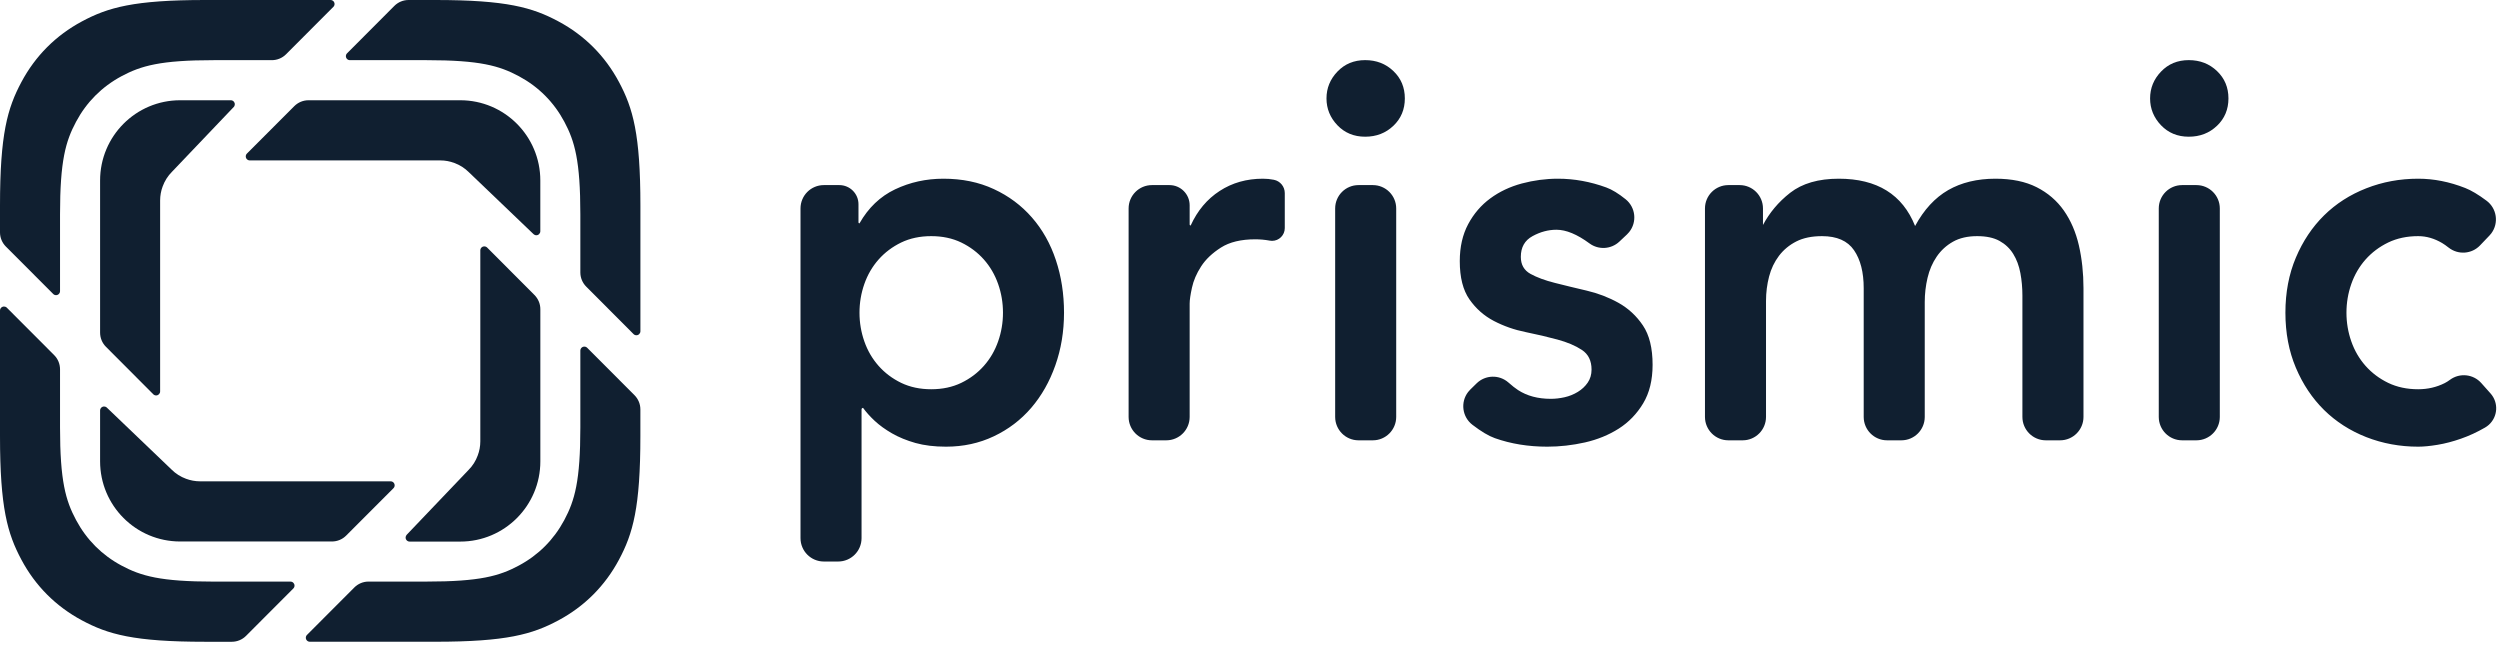
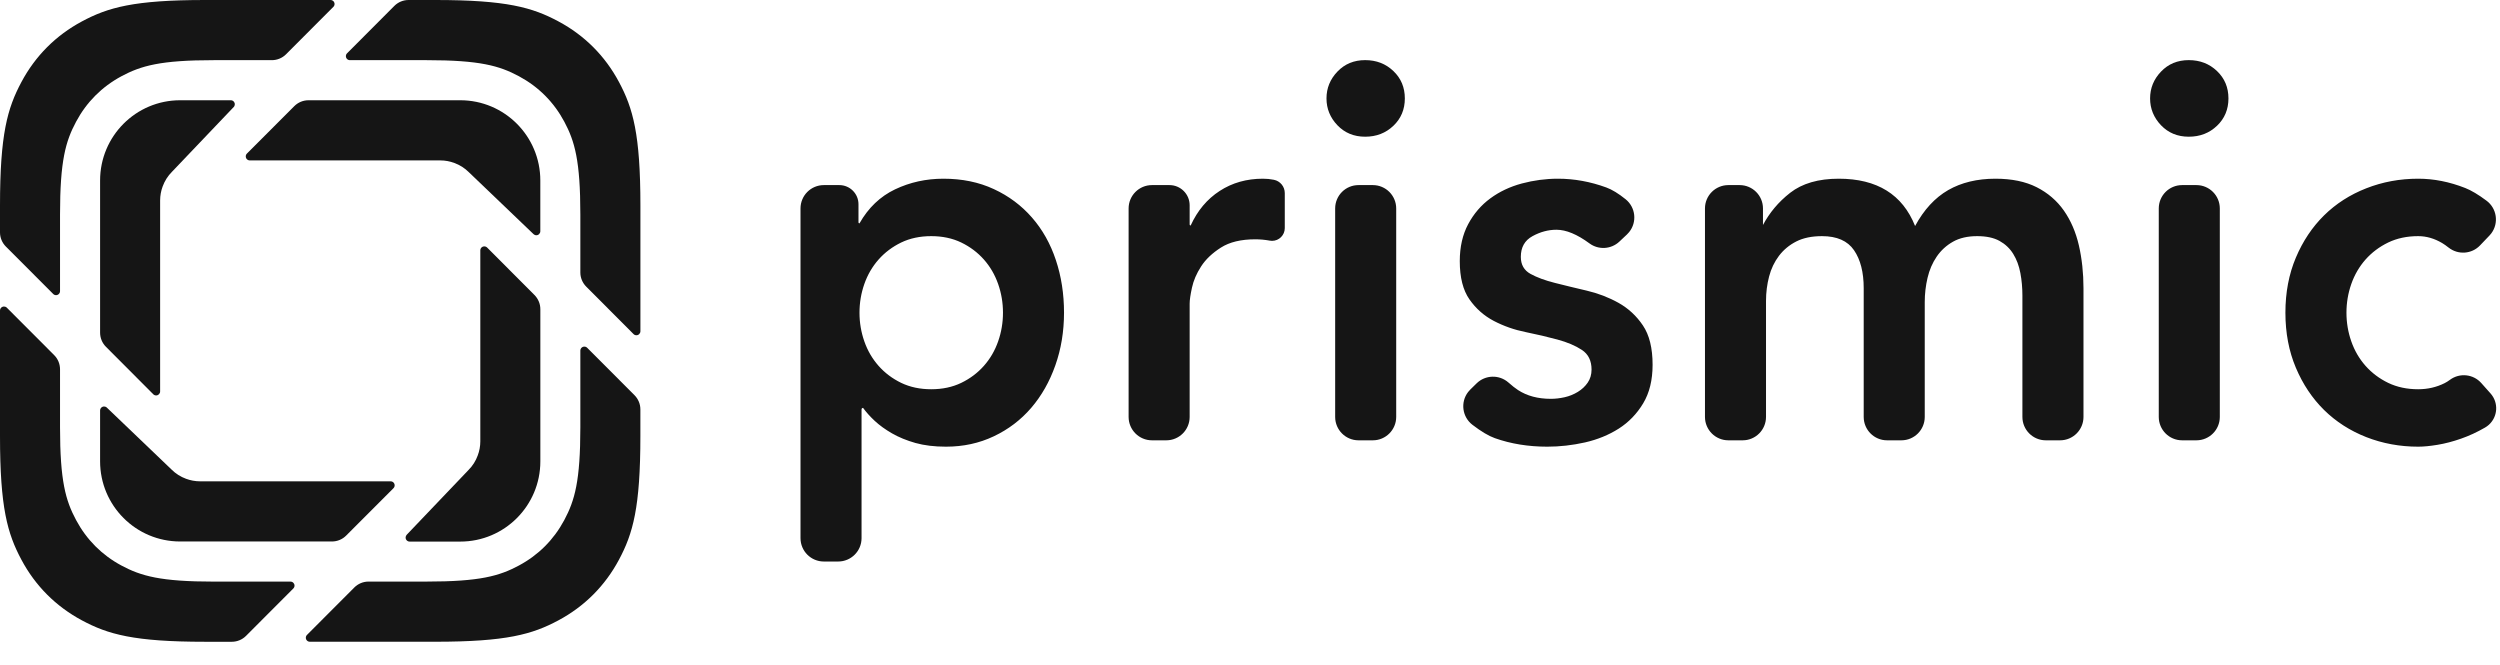
<svg xmlns="http://www.w3.org/2000/svg" width="79" height="21" viewBox="0 0 79 21" fill="none">
-   <path fill-rule="evenodd" clip-rule="evenodd" d="M26.034 5.849H26.523C26.857 5.849 27.128 6.12 27.128 6.454V7.026C27.128 7.044 27.142 7.058 27.16 7.058C27.439 6.566 27.814 6.207 28.285 5.983C28.757 5.759 29.266 5.647 29.813 5.647C30.402 5.647 30.933 5.756 31.404 5.975C31.876 6.193 32.278 6.493 32.61 6.874C32.942 7.254 33.194 7.702 33.365 8.218C33.537 8.733 33.623 9.287 33.623 9.881C33.623 10.475 33.531 11.029 33.349 11.544C33.167 12.06 32.913 12.508 32.586 12.889C32.259 13.269 31.865 13.569 31.404 13.787C30.943 14.006 30.44 14.115 29.893 14.115C29.529 14.115 29.207 14.076 28.928 13.998C28.65 13.919 28.403 13.818 28.189 13.695C27.975 13.572 27.793 13.44 27.642 13.3C27.492 13.16 27.369 13.023 27.273 12.889C27.246 12.889 27.225 12.91 27.225 12.937V17.006C27.225 17.414 26.894 17.744 26.486 17.744H26.034C25.626 17.744 25.296 17.414 25.296 17.006V6.587C25.296 6.179 25.626 5.849 26.034 5.849ZM31.694 9.881C31.694 9.568 31.643 9.265 31.541 8.974C31.439 8.683 31.289 8.425 31.091 8.201C30.892 7.977 30.654 7.798 30.375 7.663C30.097 7.529 29.78 7.462 29.427 7.462C29.073 7.462 28.757 7.529 28.478 7.663C28.2 7.798 27.961 7.977 27.763 8.201C27.565 8.425 27.415 8.683 27.313 8.974C27.211 9.265 27.16 9.568 27.16 9.881C27.16 10.195 27.211 10.497 27.313 10.788C27.415 11.08 27.565 11.337 27.763 11.561C27.961 11.785 28.2 11.964 28.478 12.099C28.757 12.233 29.073 12.3 29.427 12.3C29.78 12.3 30.097 12.233 30.375 12.099C30.654 11.964 30.892 11.785 31.091 11.561C31.289 11.337 31.439 11.08 31.541 10.788C31.643 10.497 31.694 10.195 31.694 9.881ZM36.402 5.849H36.955C37.307 5.849 37.593 6.135 37.593 6.487V7.093C37.593 7.111 37.608 7.126 37.625 7.126C37.84 6.655 38.145 6.291 38.542 6.034C38.938 5.776 39.394 5.647 39.908 5.647C40.026 5.647 40.141 5.658 40.254 5.681C40.455 5.721 40.599 5.897 40.599 6.102V7.208C40.599 7.431 40.419 7.611 40.196 7.611C40.172 7.611 40.149 7.609 40.125 7.604C39.97 7.576 39.817 7.562 39.667 7.562C39.217 7.562 38.855 7.649 38.582 7.823C38.309 7.997 38.099 8.195 37.955 8.419C37.81 8.643 37.714 8.867 37.666 9.091C37.617 9.315 37.593 9.483 37.593 9.595V13.175C37.593 13.583 37.263 13.914 36.855 13.914H36.402C35.995 13.914 35.664 13.583 35.664 13.175V6.587C35.664 6.179 35.995 5.849 36.402 5.849ZM42.929 5.849H43.382C43.789 5.849 44.12 6.179 44.12 6.587V13.175C44.12 13.583 43.789 13.914 43.382 13.914H42.929C42.521 13.914 42.191 13.583 42.191 13.175V6.587C42.191 6.179 42.521 5.849 42.929 5.849ZM41.917 3.11C41.917 2.785 42.033 2.502 42.263 2.262C42.493 2.021 42.785 1.9 43.139 1.9C43.493 1.9 43.79 2.015 44.031 2.245C44.272 2.474 44.393 2.763 44.393 3.11C44.393 3.457 44.272 3.746 44.031 3.975C43.79 4.205 43.493 4.32 43.139 4.32C42.785 4.32 42.493 4.199 42.263 3.959C42.033 3.718 41.917 3.435 41.917 3.11ZM50.228 7.692C49.837 7.404 49.489 7.26 49.184 7.26C48.926 7.26 48.674 7.327 48.428 7.462C48.181 7.596 48.058 7.815 48.058 8.117C48.058 8.363 48.16 8.543 48.364 8.655C48.567 8.767 48.824 8.862 49.135 8.94C49.446 9.019 49.781 9.1 50.14 9.184C50.499 9.268 50.834 9.397 51.145 9.57C51.455 9.744 51.713 9.982 51.916 10.284C52.12 10.587 52.222 11.001 52.222 11.528C52.222 12.009 52.123 12.415 51.924 12.746C51.726 13.076 51.469 13.342 51.153 13.544C50.837 13.745 50.48 13.891 50.084 13.981C49.687 14.07 49.291 14.115 48.894 14.115C48.294 14.115 47.742 14.025 47.238 13.846C47.041 13.776 46.804 13.635 46.528 13.423C46.205 13.175 46.144 12.711 46.392 12.388C46.413 12.361 46.436 12.335 46.461 12.31L46.661 12.114C46.937 11.844 47.375 11.832 47.666 12.087C47.782 12.19 47.884 12.27 47.97 12.326C48.254 12.511 48.599 12.603 49.007 12.603C49.146 12.603 49.291 12.586 49.441 12.553C49.591 12.519 49.73 12.463 49.859 12.384C49.987 12.306 50.092 12.208 50.172 12.091C50.252 11.973 50.293 11.836 50.293 11.679C50.293 11.399 50.191 11.192 49.987 11.057C49.784 10.923 49.526 10.814 49.216 10.73C48.905 10.646 48.57 10.567 48.211 10.494C47.852 10.422 47.517 10.304 47.206 10.142C46.895 9.979 46.638 9.752 46.435 9.461C46.231 9.17 46.129 8.767 46.129 8.251C46.129 7.803 46.218 7.414 46.394 7.084C46.571 6.753 46.804 6.482 47.094 6.269C47.383 6.056 47.715 5.899 48.09 5.798C48.465 5.698 48.846 5.647 49.232 5.647C49.746 5.647 50.255 5.74 50.759 5.924C50.941 5.991 51.145 6.115 51.369 6.296C51.687 6.552 51.737 7.017 51.481 7.334C51.46 7.36 51.437 7.385 51.412 7.409L51.172 7.635C50.912 7.879 50.515 7.903 50.228 7.692ZM54.616 5.849H54.972C55.38 5.849 55.71 6.179 55.71 6.587V7.109C55.914 6.728 56.19 6.389 56.57 6.092C56.95 5.796 57.462 5.647 58.105 5.647C59.316 5.647 60.12 6.146 60.517 7.142C60.795 6.627 61.144 6.249 61.561 6.008C61.979 5.768 62.478 5.647 63.056 5.647C63.571 5.647 64.005 5.737 64.359 5.916C64.712 6.095 64.999 6.342 65.219 6.655C65.438 6.969 65.596 7.336 65.693 7.756C65.789 8.176 65.838 8.627 65.838 9.108V13.175C65.838 13.583 65.507 13.914 65.099 13.914H64.647C64.239 13.914 63.908 13.583 63.908 13.175V9.343C63.908 9.097 63.887 8.859 63.844 8.629C63.801 8.4 63.726 8.198 63.619 8.025C63.512 7.851 63.367 7.714 63.185 7.613C63.003 7.512 62.767 7.462 62.478 7.462C62.178 7.462 61.923 7.52 61.714 7.638C61.505 7.756 61.334 7.913 61.2 8.109C61.066 8.305 60.969 8.529 60.91 8.781C60.851 9.033 60.822 9.287 60.822 9.545V13.175C60.822 13.583 60.492 13.914 60.084 13.914H59.631C59.223 13.914 58.893 13.583 58.893 13.175V9.108C58.893 8.604 58.791 8.204 58.587 7.907C58.384 7.61 58.046 7.462 57.575 7.462C57.253 7.462 56.983 7.518 56.763 7.63C56.543 7.742 56.361 7.893 56.216 8.083C56.072 8.274 55.967 8.492 55.903 8.739C55.839 8.985 55.806 9.243 55.806 9.511V13.175C55.806 13.583 55.476 13.914 55.068 13.914H54.616C54.208 13.914 53.877 13.583 53.877 13.175V6.587C53.877 6.179 54.208 5.849 54.616 5.849ZM68.955 5.849H69.407C69.815 5.849 70.146 6.179 70.146 6.587V13.175C70.146 13.583 69.815 13.914 69.407 13.914H68.955C68.547 13.914 68.217 13.583 68.217 13.175V6.587C68.217 6.179 68.547 5.849 68.955 5.849ZM67.943 3.11C67.943 2.785 68.059 2.502 68.289 2.262C68.519 2.021 68.811 1.9 69.165 1.9C69.519 1.9 69.816 2.015 70.057 2.245C70.298 2.474 70.419 2.763 70.419 3.11C70.419 3.457 70.298 3.746 70.057 3.975C69.816 4.205 69.519 4.32 69.165 4.32C68.811 4.32 68.519 4.199 68.289 3.959C68.059 3.718 67.943 3.435 67.943 3.11ZM77.38 7.827C77.301 7.764 77.231 7.716 77.171 7.68C76.924 7.534 76.672 7.462 76.415 7.462C76.061 7.462 75.745 7.529 75.467 7.663C75.188 7.798 74.95 7.977 74.751 8.201C74.553 8.425 74.403 8.683 74.301 8.974C74.199 9.265 74.148 9.568 74.148 9.881C74.148 10.195 74.199 10.497 74.301 10.788C74.403 11.08 74.553 11.337 74.751 11.561C74.95 11.785 75.188 11.964 75.467 12.099C75.745 12.233 76.061 12.3 76.415 12.3C76.715 12.3 76.994 12.236 77.251 12.107C77.303 12.081 77.359 12.046 77.42 12.001C77.727 11.775 78.156 11.82 78.409 12.105L78.702 12.434C78.96 12.724 78.934 13.169 78.644 13.427C78.609 13.458 78.57 13.486 78.529 13.51C78.277 13.656 78.023 13.773 77.765 13.863C77.508 13.953 77.262 14.017 77.026 14.056C76.79 14.095 76.587 14.115 76.415 14.115C75.836 14.115 75.29 14.014 74.775 13.813C74.261 13.611 73.816 13.325 73.441 12.956C73.066 12.586 72.769 12.141 72.549 11.62C72.329 11.099 72.219 10.52 72.219 9.881C72.219 9.243 72.329 8.663 72.549 8.142C72.769 7.621 73.066 7.176 73.441 6.806C73.816 6.437 74.261 6.151 74.775 5.95C75.29 5.748 75.836 5.647 76.415 5.647C76.908 5.647 77.404 5.745 77.902 5.941C78.092 6.016 78.316 6.149 78.574 6.342C78.901 6.585 78.969 7.048 78.725 7.375C78.707 7.399 78.687 7.422 78.666 7.444L78.368 7.756C78.106 8.03 77.679 8.06 77.38 7.827Z" fill="#101F30" />
-   <path fill-rule="evenodd" clip-rule="evenodd" d="M20.02 10.557L18.525 9.058C18.406 8.939 18.339 8.778 18.339 8.61V6.776C18.339 5.081 18.163 4.466 17.833 3.847C17.502 3.227 17.017 2.741 16.398 2.409C15.78 2.078 15.167 1.901 13.475 1.901H11.056C10.986 1.901 10.93 1.845 10.93 1.774C10.93 1.741 10.943 1.709 10.967 1.685L12.462 0.186C12.581 0.067 12.742 0 12.911 0H13.751C16.006 0 16.824 0.235 17.648 0.677C18.473 1.119 19.12 1.767 19.561 2.594C20.002 3.42 20.237 4.239 20.237 6.499V10.467C20.237 10.537 20.18 10.594 20.11 10.594C20.076 10.594 20.044 10.581 20.02 10.557Z" fill="#101F30" />
-   <path fill-rule="evenodd" clip-rule="evenodd" d="M9.701 20.063L11.197 18.564C11.316 18.445 11.477 18.378 11.645 18.378H13.475C15.166 18.378 15.779 18.202 16.398 17.87C17.016 17.539 17.501 17.053 17.832 16.433C18.163 15.813 18.339 15.199 18.339 13.504V11.08C18.339 11.01 18.395 10.953 18.465 10.953C18.499 10.953 18.531 10.966 18.555 10.99L20.051 12.489C20.169 12.608 20.236 12.769 20.236 12.937V13.78C20.236 16.04 20.001 16.86 19.56 17.686C19.119 18.512 18.472 19.16 17.648 19.602C16.823 20.044 16.006 20.279 13.75 20.279H9.791C9.721 20.279 9.664 20.223 9.664 20.153C9.664 20.119 9.677 20.087 9.701 20.063Z" fill="#101F30" />
-   <path fill-rule="evenodd" clip-rule="evenodd" d="M0.216 9.723L1.712 11.222C1.831 11.341 1.897 11.502 1.897 11.67V13.504C1.897 15.199 2.073 15.814 2.404 16.433C2.735 17.053 3.22 17.54 3.838 17.871C4.457 18.202 5.07 18.379 6.761 18.379H9.18C9.25 18.379 9.307 18.436 9.307 18.506C9.307 18.539 9.294 18.571 9.27 18.595L7.774 20.094C7.655 20.213 7.494 20.28 7.326 20.28H6.485C4.23 20.28 3.413 20.045 2.588 19.603C1.764 19.161 1.117 18.513 0.676 17.686C0.235 16.86 0 16.041 0 13.781V9.813C0 9.743 0.057 9.686 0.127 9.686C0.16 9.686 0.193 9.699 0.216 9.723Z" fill="#101F30" />
-   <path fill-rule="evenodd" clip-rule="evenodd" d="M10.535 0.216L9.039 1.715C8.92 1.834 8.759 1.901 8.591 1.901H6.761C5.07 1.901 4.457 2.078 3.838 2.409C3.22 2.741 2.735 3.227 2.404 3.847C2.073 4.466 1.897 5.081 1.897 6.776V9.2C1.897 9.27 1.84 9.327 1.77 9.327C1.737 9.327 1.704 9.313 1.681 9.289L0.185 7.791C0.067 7.672 0 7.511 0 7.343V6.499C0 4.239 0.235 3.42 0.676 2.594C1.117 1.767 1.764 1.119 2.588 0.677C3.413 0.235 4.23 0 6.485 0H10.445C10.515 0 10.572 0.057 10.572 0.127C10.572 0.16 10.559 0.193 10.535 0.216Z" fill="#101F30" />
-   <path fill-rule="evenodd" clip-rule="evenodd" d="M16.86 7.399L14.82 5.446C14.685 5.31 14.528 5.212 14.36 5.151C14.22 5.098 14.07 5.069 13.912 5.069H7.893C7.822 5.069 7.766 5.012 7.766 4.942C7.766 4.909 7.779 4.877 7.803 4.853L9.3 3.354C9.419 3.235 9.58 3.168 9.748 3.168H14.545C15.942 3.168 17.074 4.303 17.074 5.703V7.307C17.074 7.377 17.017 7.434 16.948 7.434C16.915 7.434 16.883 7.421 16.86 7.399Z" fill="#101F30" />
-   <path fill-rule="evenodd" clip-rule="evenodd" d="M12.852 16.899L14.802 14.855C14.937 14.72 15.035 14.562 15.096 14.393C15.149 14.254 15.178 14.103 15.178 13.945V7.912C15.178 7.842 15.234 7.786 15.304 7.786C15.338 7.786 15.37 7.799 15.394 7.823L16.89 9.323C17.008 9.442 17.075 9.603 17.075 9.771V14.579C17.075 15.979 15.942 17.114 14.545 17.114H12.944C12.874 17.114 12.817 17.057 12.817 16.987C12.817 16.954 12.83 16.923 12.852 16.899Z" fill="#101F30" />
-   <path fill-rule="evenodd" clip-rule="evenodd" d="M3.377 12.881L5.417 14.834C5.552 14.969 5.709 15.067 5.878 15.129C6.017 15.181 6.167 15.21 6.325 15.21H12.345C12.415 15.21 12.471 15.267 12.471 15.337C12.471 15.371 12.458 15.403 12.434 15.427L10.937 16.926C10.818 17.045 10.657 17.111 10.489 17.111H5.692C4.295 17.111 3.163 15.977 3.163 14.577V12.972C3.163 12.902 3.22 12.845 3.29 12.845C3.322 12.845 3.354 12.858 3.377 12.881Z" fill="#101F30" />
-   <path fill-rule="evenodd" clip-rule="evenodd" d="M7.385 3.382L5.436 5.427C5.301 5.562 5.203 5.72 5.141 5.889C5.089 6.028 5.06 6.179 5.06 6.337V12.369C5.06 12.439 5.003 12.496 4.933 12.496C4.9 12.496 4.867 12.482 4.844 12.459L3.348 10.959C3.229 10.84 3.163 10.679 3.163 10.511V5.703C3.163 4.303 4.295 3.168 5.692 3.168H7.294C7.364 3.168 7.42 3.225 7.42 3.295C7.42 3.327 7.408 3.359 7.385 3.382Z" fill="#101F30" />
+   <path fill-rule="evenodd" clip-rule="evenodd" d="M26.034 5.849H26.523C26.857 5.849 27.128 6.12 27.128 6.454V7.026C27.128 7.044 27.142 7.058 27.16 7.058C27.439 6.566 27.814 6.207 28.285 5.983C28.757 5.759 29.266 5.647 29.813 5.647C30.402 5.647 30.933 5.756 31.404 5.975C31.876 6.193 32.278 6.493 32.61 6.874C32.942 7.254 33.194 7.702 33.365 8.218C33.537 8.733 33.623 9.287 33.623 9.881C33.623 10.475 33.531 11.029 33.349 11.544C33.167 12.06 32.913 12.508 32.586 12.889C32.259 13.269 31.865 13.569 31.404 13.787C30.943 14.006 30.44 14.115 29.893 14.115C29.529 14.115 29.207 14.076 28.928 13.998C28.65 13.919 28.403 13.818 28.189 13.695C27.975 13.572 27.793 13.44 27.642 13.3C27.492 13.16 27.369 13.023 27.273 12.889C27.246 12.889 27.225 12.91 27.225 12.937V17.006C27.225 17.414 26.894 17.744 26.486 17.744H26.034C25.626 17.744 25.296 17.414 25.296 17.006V6.587C25.296 6.179 25.626 5.849 26.034 5.849ZM31.694 9.881C31.694 9.568 31.643 9.265 31.541 8.974C31.439 8.683 31.289 8.425 31.091 8.201C30.892 7.977 30.654 7.798 30.375 7.663C30.097 7.529 29.78 7.462 29.427 7.462C29.073 7.462 28.757 7.529 28.478 7.663C28.2 7.798 27.961 7.977 27.763 8.201C27.565 8.425 27.415 8.683 27.313 8.974C27.211 9.265 27.16 9.568 27.16 9.881C27.16 10.195 27.211 10.497 27.313 10.788C27.415 11.08 27.565 11.337 27.763 11.561C27.961 11.785 28.2 11.964 28.478 12.099C28.757 12.233 29.073 12.3 29.427 12.3C29.78 12.3 30.097 12.233 30.375 12.099C30.654 11.964 30.892 11.785 31.091 11.561C31.289 11.337 31.439 11.08 31.541 10.788C31.643 10.497 31.694 10.195 31.694 9.881ZM36.402 5.849H36.955C37.307 5.849 37.593 6.135 37.593 6.487V7.093C37.593 7.111 37.608 7.126 37.625 7.126C37.84 6.655 38.145 6.291 38.542 6.034C38.938 5.776 39.394 5.647 39.908 5.647C40.026 5.647 40.141 5.658 40.254 5.681C40.455 5.721 40.599 5.897 40.599 6.102V7.208C40.599 7.431 40.419 7.611 40.196 7.611C40.172 7.611 40.149 7.609 40.125 7.604C39.97 7.576 39.817 7.562 39.667 7.562C39.217 7.562 38.855 7.649 38.582 7.823C38.309 7.997 38.099 8.195 37.955 8.419C37.81 8.643 37.714 8.867 37.666 9.091C37.617 9.315 37.593 9.483 37.593 9.595V13.175C37.593 13.583 37.263 13.914 36.855 13.914H36.402C35.995 13.914 35.664 13.583 35.664 13.175V6.587C35.664 6.179 35.995 5.849 36.402 5.849ZM42.929 5.849H43.382C43.789 5.849 44.12 6.179 44.12 6.587V13.175C44.12 13.583 43.789 13.914 43.382 13.914H42.929C42.521 13.914 42.191 13.583 42.191 13.175V6.587C42.191 6.179 42.521 5.849 42.929 5.849ZM41.917 3.11C41.917 2.785 42.033 2.502 42.263 2.262C42.493 2.021 42.785 1.9 43.139 1.9C43.493 1.9 43.79 2.015 44.031 2.245C44.272 2.474 44.393 2.763 44.393 3.11C44.393 3.457 44.272 3.746 44.031 3.975C43.79 4.205 43.493 4.32 43.139 4.32C42.785 4.32 42.493 4.199 42.263 3.959C42.033 3.718 41.917 3.435 41.917 3.11ZM50.228 7.692C49.837 7.404 49.489 7.26 49.184 7.26C48.926 7.26 48.674 7.327 48.428 7.462C48.181 7.596 48.058 7.815 48.058 8.117C48.058 8.363 48.16 8.543 48.364 8.655C48.567 8.767 48.824 8.862 49.135 8.94C49.446 9.019 49.781 9.1 50.14 9.184C50.499 9.268 50.834 9.397 51.145 9.57C51.455 9.744 51.713 9.982 51.916 10.284C52.12 10.587 52.222 11.001 52.222 11.528C52.222 12.009 52.123 12.415 51.924 12.746C51.726 13.076 51.469 13.342 51.153 13.544C50.837 13.745 50.48 13.891 50.084 13.981C49.687 14.07 49.291 14.115 48.894 14.115C48.294 14.115 47.742 14.025 47.238 13.846C47.041 13.776 46.804 13.635 46.528 13.423C46.205 13.175 46.144 12.711 46.392 12.388C46.413 12.361 46.436 12.335 46.461 12.31L46.661 12.114C46.937 11.844 47.375 11.832 47.666 12.087C47.782 12.19 47.884 12.27 47.97 12.326C48.254 12.511 48.599 12.603 49.007 12.603C49.146 12.603 49.291 12.586 49.441 12.553C49.591 12.519 49.73 12.463 49.859 12.384C49.987 12.306 50.092 12.208 50.172 12.091C50.252 11.973 50.293 11.836 50.293 11.679C50.293 11.399 50.191 11.192 49.987 11.057C49.784 10.923 49.526 10.814 49.216 10.73C48.905 10.646 48.57 10.567 48.211 10.494C47.852 10.422 47.517 10.304 47.206 10.142C46.895 9.979 46.638 9.752 46.435 9.461C46.231 9.17 46.129 8.767 46.129 8.251C46.129 7.803 46.218 7.414 46.394 7.084C46.571 6.753 46.804 6.482 47.094 6.269C47.383 6.056 47.715 5.899 48.09 5.798C48.465 5.698 48.846 5.647 49.232 5.647C49.746 5.647 50.255 5.74 50.759 5.924C50.941 5.991 51.145 6.115 51.369 6.296C51.687 6.552 51.737 7.017 51.481 7.334C51.46 7.36 51.437 7.385 51.412 7.409L51.172 7.635C50.912 7.879 50.515 7.903 50.228 7.692ZM54.616 5.849H54.972C55.38 5.849 55.71 6.179 55.71 6.587V7.109C55.914 6.728 56.19 6.389 56.57 6.092C56.95 5.796 57.462 5.647 58.105 5.647C59.316 5.647 60.12 6.146 60.517 7.142C60.795 6.627 61.144 6.249 61.561 6.008C61.979 5.768 62.478 5.647 63.056 5.647C63.571 5.647 64.005 5.737 64.359 5.916C64.712 6.095 64.999 6.342 65.219 6.655C65.438 6.969 65.596 7.336 65.693 7.756C65.789 8.176 65.838 8.627 65.838 9.108V13.175C65.838 13.583 65.507 13.914 65.099 13.914H64.647C64.239 13.914 63.908 13.583 63.908 13.175V9.343C63.908 9.097 63.887 8.859 63.844 8.629C63.801 8.4 63.726 8.198 63.619 8.025C63.512 7.851 63.367 7.714 63.185 7.613C63.003 7.512 62.767 7.462 62.478 7.462C62.178 7.462 61.923 7.52 61.714 7.638C61.505 7.756 61.334 7.913 61.2 8.109C61.066 8.305 60.969 8.529 60.91 8.781C60.851 9.033 60.822 9.287 60.822 9.545V13.175C60.822 13.583 60.492 13.914 60.084 13.914H59.631C59.223 13.914 58.893 13.583 58.893 13.175V9.108C58.893 8.604 58.791 8.204 58.587 7.907C58.384 7.61 58.046 7.462 57.575 7.462C57.253 7.462 56.983 7.518 56.763 7.63C56.543 7.742 56.361 7.893 56.216 8.083C56.072 8.274 55.967 8.492 55.903 8.739C55.839 8.985 55.806 9.243 55.806 9.511V13.175C55.806 13.583 55.476 13.914 55.068 13.914H54.616C54.208 13.914 53.877 13.583 53.877 13.175V6.587C53.877 6.179 54.208 5.849 54.616 5.849ZM68.955 5.849H69.407C69.815 5.849 70.146 6.179 70.146 6.587V13.175C70.146 13.583 69.815 13.914 69.407 13.914H68.955C68.547 13.914 68.217 13.583 68.217 13.175V6.587C68.217 6.179 68.547 5.849 68.955 5.849ZM67.943 3.11C67.943 2.785 68.059 2.502 68.289 2.262C68.519 2.021 68.811 1.9 69.165 1.9C69.519 1.9 69.816 2.015 70.057 2.245C70.298 2.474 70.419 2.763 70.419 3.11C70.419 3.457 70.298 3.746 70.057 3.975C69.816 4.205 69.519 4.32 69.165 4.32C68.811 4.32 68.519 4.199 68.289 3.959C68.059 3.718 67.943 3.435 67.943 3.11ZM77.38 7.827C77.301 7.764 77.231 7.716 77.171 7.68C76.924 7.534 76.672 7.462 76.415 7.462C76.061 7.462 75.745 7.529 75.467 7.663C75.188 7.798 74.95 7.977 74.751 8.201C74.553 8.425 74.403 8.683 74.301 8.974C74.199 9.265 74.148 9.568 74.148 9.881C74.148 10.195 74.199 10.497 74.301 10.788C74.403 11.08 74.553 11.337 74.751 11.561C74.95 11.785 75.188 11.964 75.467 12.099C75.745 12.233 76.061 12.3 76.415 12.3C76.715 12.3 76.994 12.236 77.251 12.107C77.303 12.081 77.359 12.046 77.42 12.001C77.727 11.775 78.156 11.82 78.409 12.105L78.702 12.434C78.96 12.724 78.934 13.169 78.644 13.427C78.609 13.458 78.57 13.486 78.529 13.51C78.277 13.656 78.023 13.773 77.765 13.863C77.508 13.953 77.262 14.017 77.026 14.056C76.79 14.095 76.587 14.115 76.415 14.115C75.836 14.115 75.29 14.014 74.775 13.813C74.261 13.611 73.816 13.325 73.441 12.956C73.066 12.586 72.769 12.141 72.549 11.62C72.329 11.099 72.219 10.52 72.219 9.881C72.219 9.243 72.329 8.663 72.549 8.142C72.769 7.621 73.066 7.176 73.441 6.806C73.816 6.437 74.261 6.151 74.775 5.95C75.29 5.748 75.836 5.647 76.415 5.647C76.908 5.647 77.404 5.745 77.902 5.941C78.092 6.016 78.316 6.149 78.574 6.342C78.901 6.585 78.969 7.048 78.725 7.375C78.707 7.399 78.687 7.422 78.666 7.444L78.368 7.756C78.106 8.03 77.679 8.06 77.38 7.827Z" fill="#151515" />
+   <path fill-rule="evenodd" clip-rule="evenodd" d="M20.02 10.557L18.525 9.058C18.406 8.939 18.339 8.778 18.339 8.61V6.776C18.339 5.081 18.163 4.466 17.833 3.847C17.502 3.227 17.017 2.741 16.398 2.409C15.78 2.078 15.167 1.901 13.475 1.901H11.056C10.986 1.901 10.93 1.845 10.93 1.774C10.93 1.741 10.943 1.709 10.967 1.685L12.462 0.186C12.581 0.067 12.742 0 12.911 0H13.751C16.006 0 16.824 0.235 17.648 0.677C18.473 1.119 19.12 1.767 19.561 2.594C20.002 3.42 20.237 4.239 20.237 6.499V10.467C20.237 10.537 20.18 10.594 20.11 10.594C20.076 10.594 20.044 10.581 20.02 10.557Z" fill="#151515" />
+   <path fill-rule="evenodd" clip-rule="evenodd" d="M9.701 20.063L11.197 18.564C11.316 18.445 11.477 18.378 11.645 18.378H13.475C15.166 18.378 15.779 18.202 16.398 17.87C17.016 17.539 17.501 17.053 17.832 16.433C18.163 15.813 18.339 15.199 18.339 13.504V11.08C18.339 11.01 18.395 10.953 18.465 10.953C18.499 10.953 18.531 10.966 18.555 10.99L20.051 12.489C20.169 12.608 20.236 12.769 20.236 12.937V13.78C20.236 16.04 20.001 16.86 19.56 17.686C19.119 18.512 18.472 19.16 17.648 19.602C16.823 20.044 16.006 20.279 13.75 20.279H9.791C9.721 20.279 9.664 20.223 9.664 20.153C9.664 20.119 9.677 20.087 9.701 20.063Z" fill="#151515" />
+   <path fill-rule="evenodd" clip-rule="evenodd" d="M0.216 9.723L1.712 11.222C1.831 11.341 1.897 11.502 1.897 11.67V13.504C1.897 15.199 2.073 15.814 2.404 16.433C2.735 17.053 3.22 17.54 3.838 17.871C4.457 18.202 5.07 18.379 6.761 18.379H9.18C9.25 18.379 9.307 18.436 9.307 18.506C9.307 18.539 9.294 18.571 9.27 18.595L7.774 20.094C7.655 20.213 7.494 20.28 7.326 20.28H6.485C4.23 20.28 3.413 20.045 2.588 19.603C1.764 19.161 1.117 18.513 0.676 17.686C0.235 16.86 0 16.041 0 13.781V9.813C0 9.743 0.057 9.686 0.127 9.686C0.16 9.686 0.193 9.699 0.216 9.723Z" fill="#151515" />
+   <path fill-rule="evenodd" clip-rule="evenodd" d="M10.535 0.216L9.039 1.715C8.92 1.834 8.759 1.901 8.591 1.901H6.761C5.07 1.901 4.457 2.078 3.838 2.409C3.22 2.741 2.735 3.227 2.404 3.847C2.073 4.466 1.897 5.081 1.897 6.776V9.2C1.897 9.27 1.84 9.327 1.77 9.327C1.737 9.327 1.704 9.313 1.681 9.289L0.185 7.791C0.067 7.672 0 7.511 0 7.343V6.499C0 4.239 0.235 3.42 0.676 2.594C1.117 1.767 1.764 1.119 2.588 0.677C3.413 0.235 4.23 0 6.485 0H10.445C10.515 0 10.572 0.057 10.572 0.127C10.572 0.16 10.559 0.193 10.535 0.216Z" fill="#151515" />
+   <path fill-rule="evenodd" clip-rule="evenodd" d="M16.86 7.399L14.82 5.446C14.685 5.31 14.528 5.212 14.36 5.151C14.22 5.098 14.07 5.069 13.912 5.069H7.893C7.822 5.069 7.766 5.012 7.766 4.942C7.766 4.909 7.779 4.877 7.803 4.853L9.3 3.354C9.419 3.235 9.58 3.168 9.748 3.168H14.545C15.942 3.168 17.074 4.303 17.074 5.703V7.307C17.074 7.377 17.017 7.434 16.948 7.434C16.915 7.434 16.883 7.421 16.86 7.399Z" fill="#151515" />
+   <path fill-rule="evenodd" clip-rule="evenodd" d="M12.852 16.899L14.802 14.855C14.937 14.72 15.035 14.562 15.096 14.393C15.149 14.254 15.178 14.103 15.178 13.945V7.912C15.178 7.842 15.234 7.786 15.304 7.786C15.338 7.786 15.37 7.799 15.394 7.823L16.89 9.323C17.008 9.442 17.075 9.603 17.075 9.771V14.579C17.075 15.979 15.942 17.114 14.545 17.114H12.944C12.874 17.114 12.817 17.057 12.817 16.987C12.817 16.954 12.83 16.923 12.852 16.899Z" fill="#151515" />
+   <path fill-rule="evenodd" clip-rule="evenodd" d="M3.377 12.881L5.417 14.834C5.552 14.969 5.709 15.067 5.878 15.129C6.017 15.181 6.167 15.21 6.325 15.21H12.345C12.415 15.21 12.471 15.267 12.471 15.337C12.471 15.371 12.458 15.403 12.434 15.427L10.937 16.926C10.818 17.045 10.657 17.111 10.489 17.111H5.692C4.295 17.111 3.163 15.977 3.163 14.577V12.972C3.163 12.902 3.22 12.845 3.29 12.845C3.322 12.845 3.354 12.858 3.377 12.881Z" fill="#151515" />
+   <path fill-rule="evenodd" clip-rule="evenodd" d="M7.385 3.382L5.436 5.427C5.301 5.562 5.203 5.72 5.141 5.889C5.089 6.028 5.06 6.179 5.06 6.337V12.369C5.06 12.439 5.003 12.496 4.933 12.496C4.9 12.496 4.867 12.482 4.844 12.459L3.348 10.959C3.229 10.84 3.163 10.679 3.163 10.511V5.703C3.163 4.303 4.295 3.168 5.692 3.168H7.294C7.364 3.168 7.42 3.225 7.42 3.295C7.42 3.327 7.408 3.359 7.385 3.382Z" fill="#151515" />
</svg>
